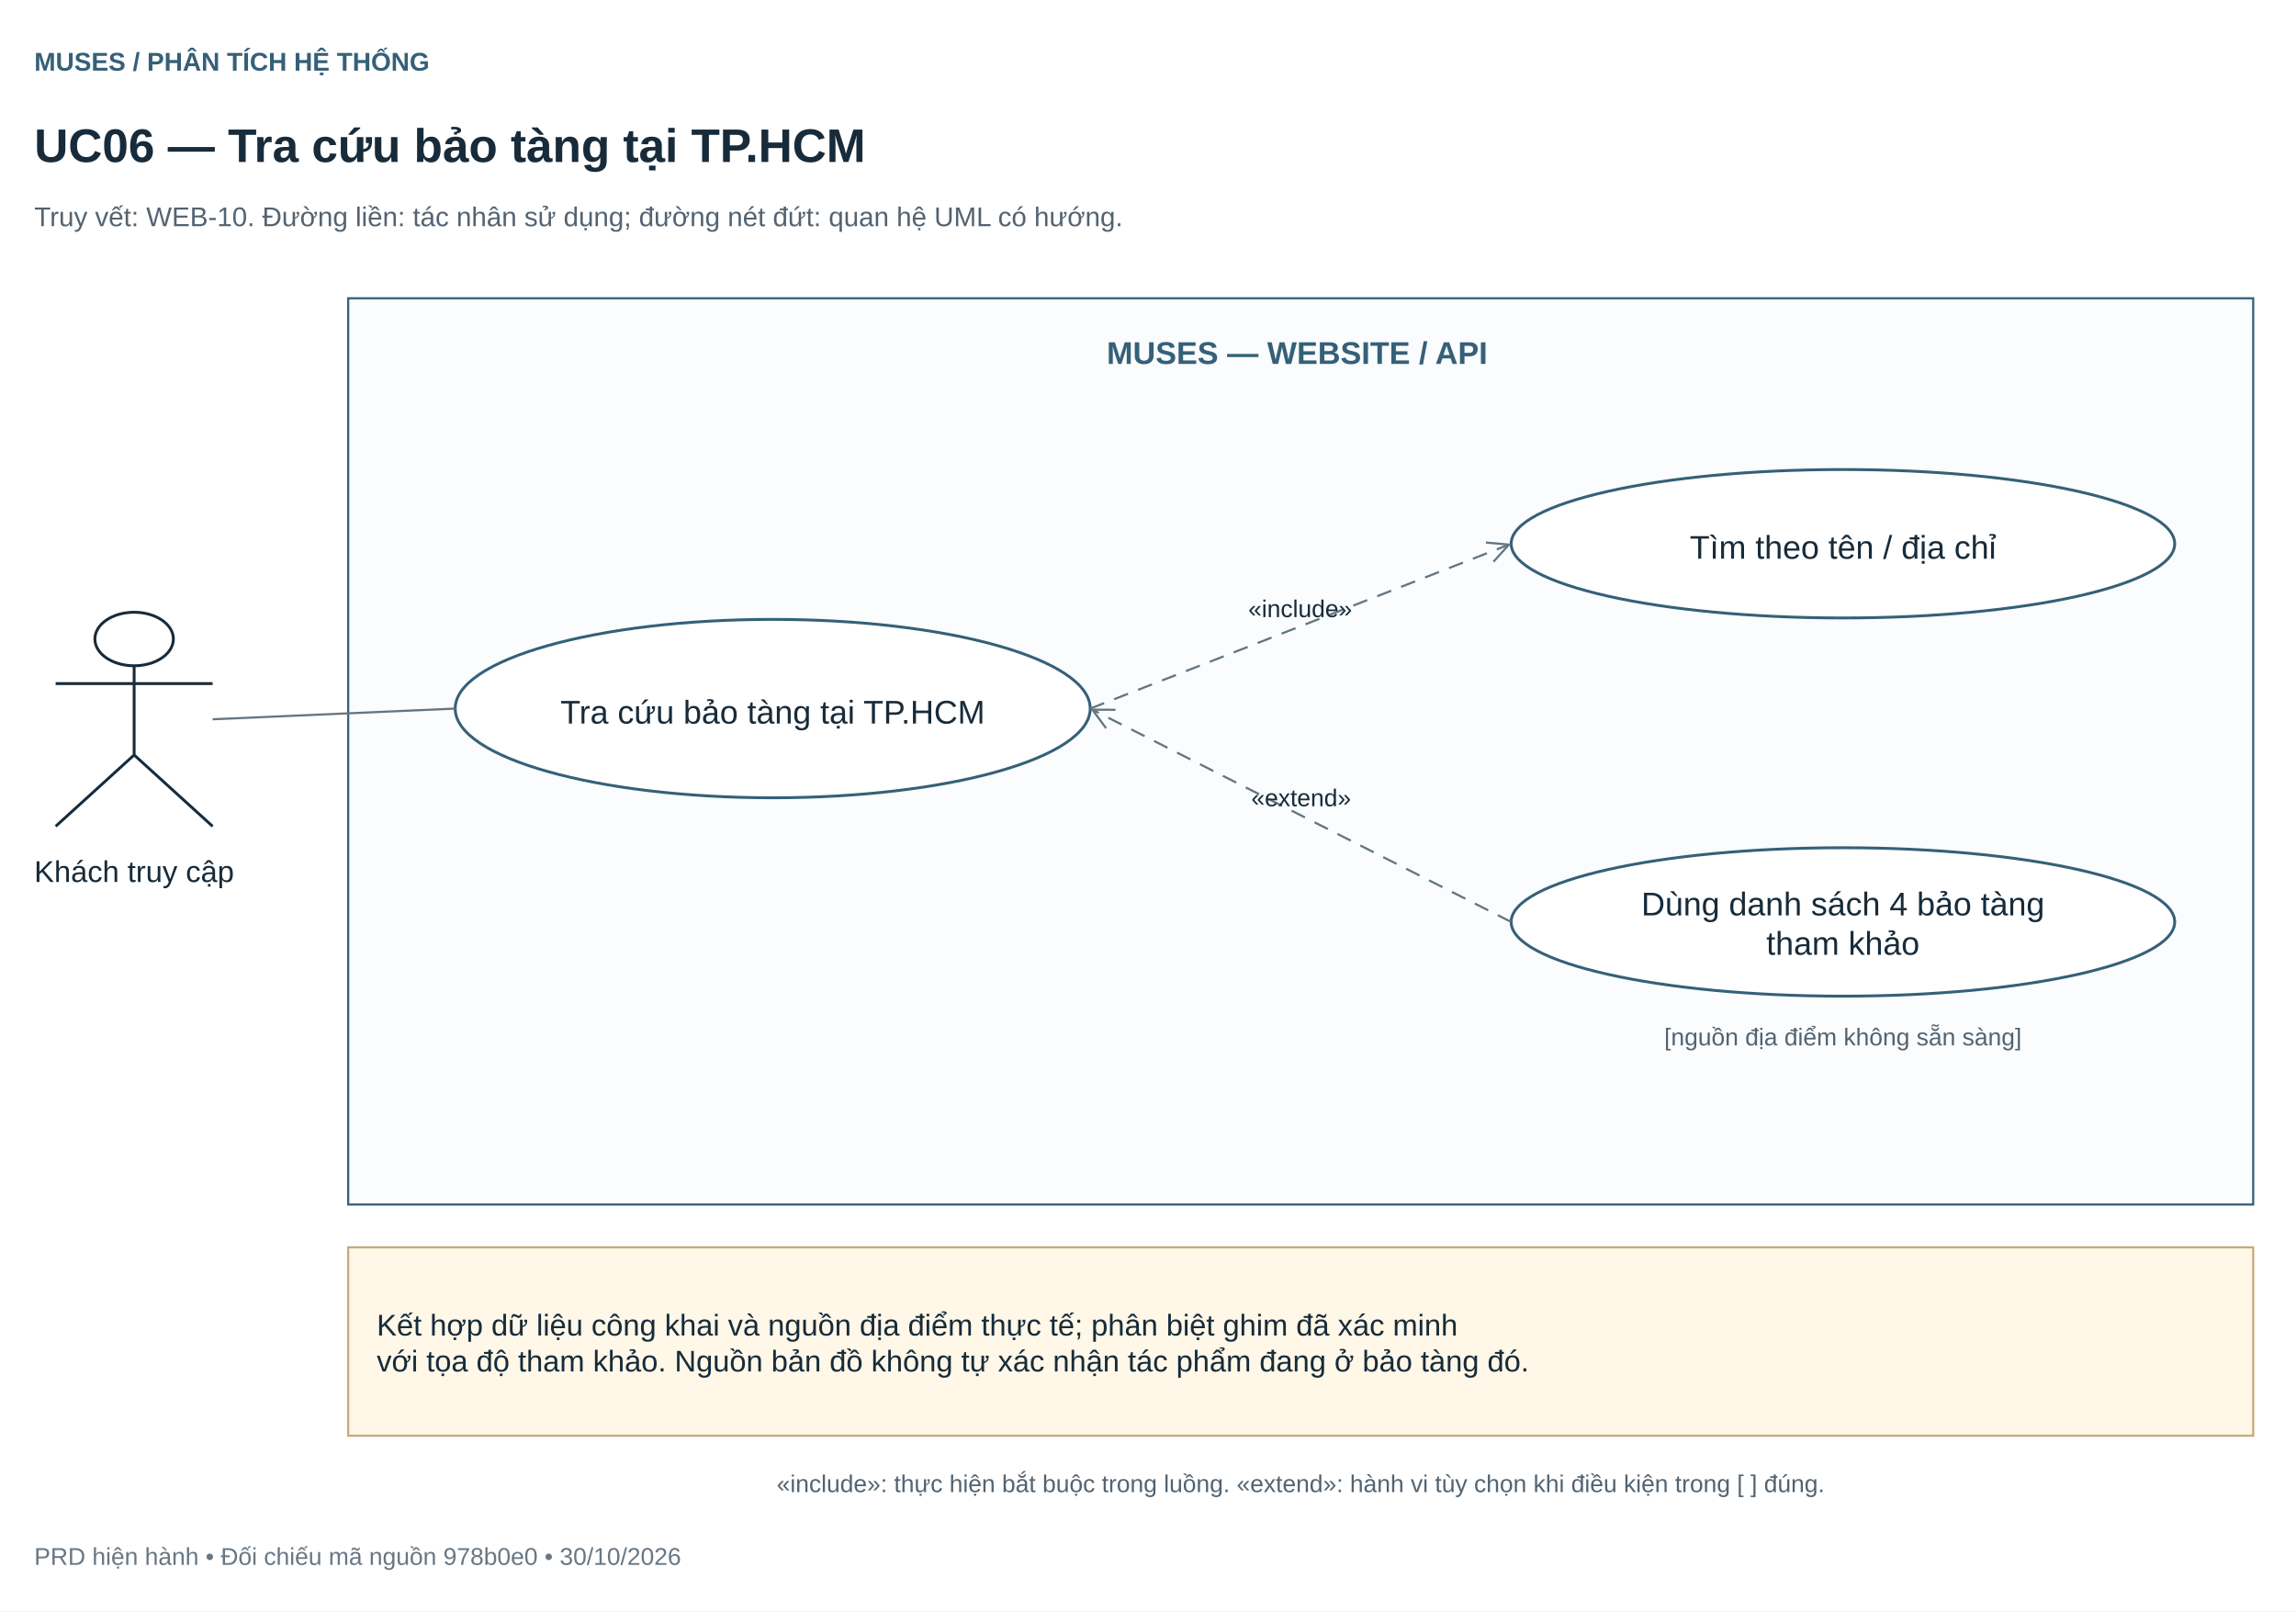
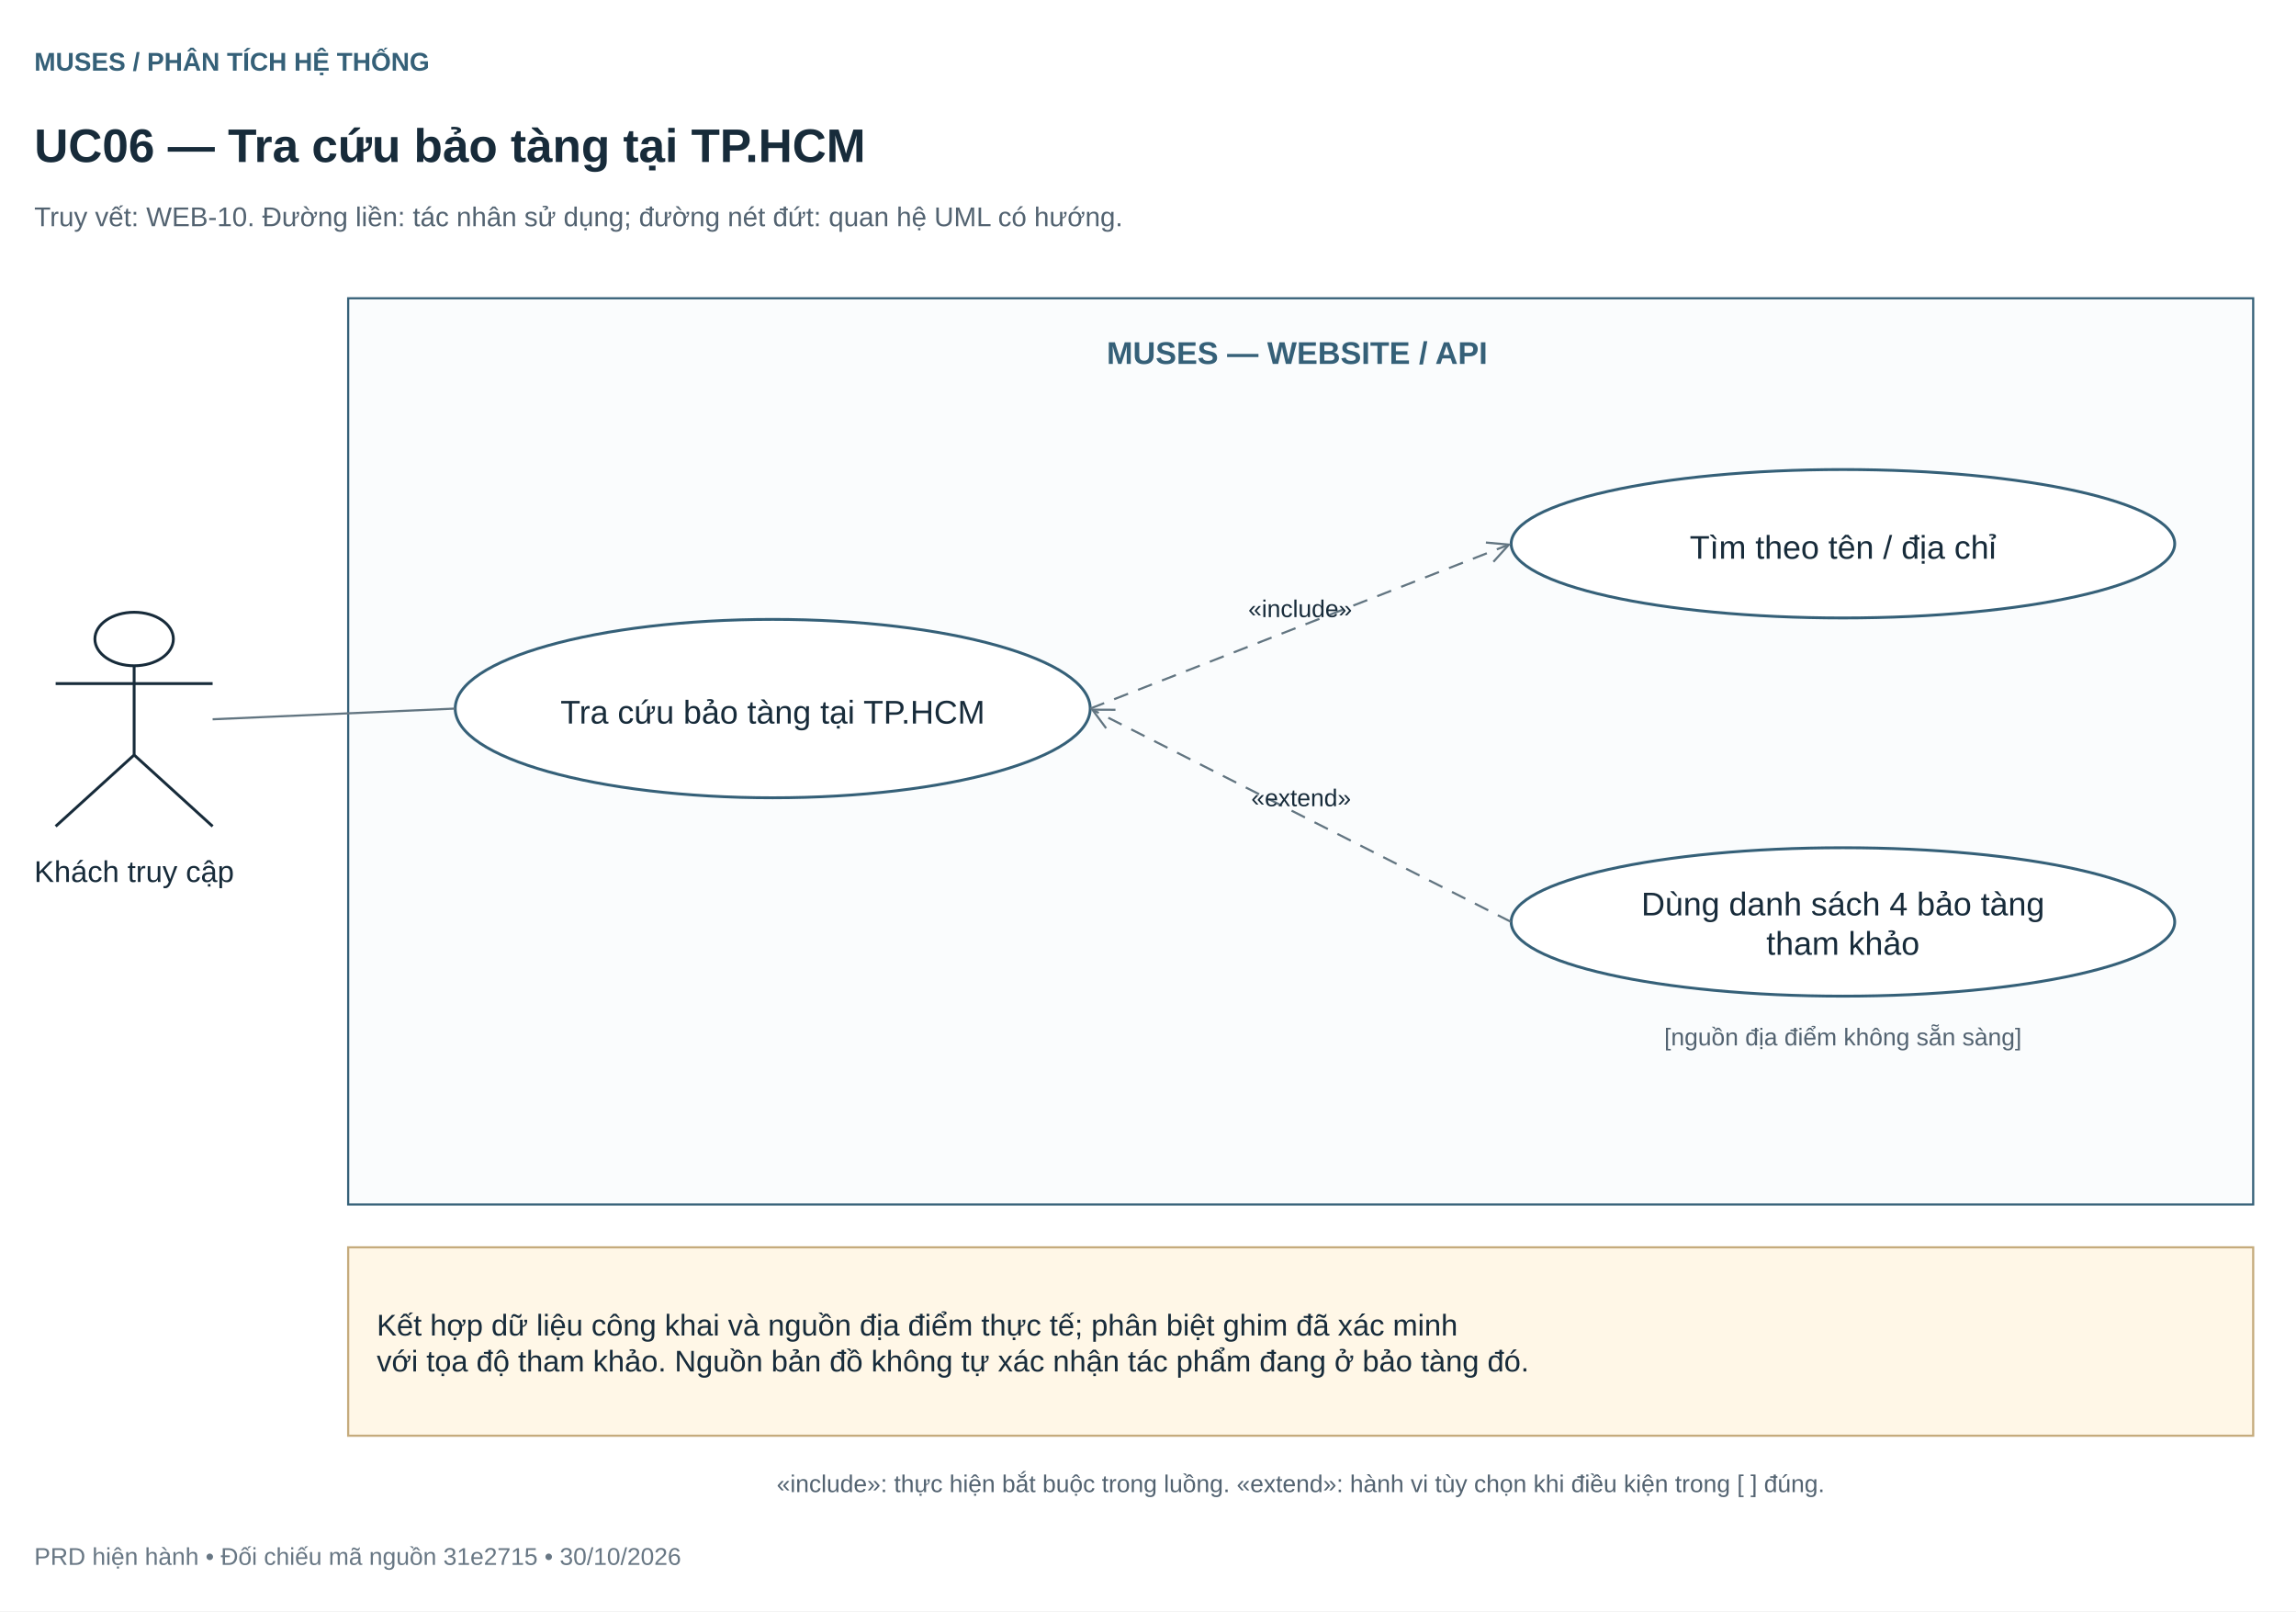
<svg xmlns="http://www.w3.org/2000/svg" style="background: #ffffff; background-color: light-dark(#ffffff, #121212);" version="1.1" width="1609px" height="1129px" viewBox="0 0 1609 1129">
  <defs>
    <clipPath id="mx-clip-22-22-1564-39-0">
      <rect x="22" y="22" width="1564" height="39" />
    </clipPath>
    <clipPath id="mx-clip-22-66-1564-64-0">
      <rect x="22" y="66" width="1564" height="64" />
    </clipPath>
    <clipPath id="mx-clip-22-130-1564-40-0">
      <rect x="22" y="130" width="1564" height="40" />
    </clipPath>
    <clipPath id="mx-clip-22-1071-1564-36-0">
      <rect x="22" y="1071" width="1564" height="36" />
    </clipPath>
    <clipPath id="mx-clip-272-222-1274-46-0">
      <rect x="272" y="222" width="1274" height="46" />
    </clipPath>
    <clipPath id="mx-clip-1057-703-469-44-0">
      <rect x="1057" y="703" width="469" height="44" />
    </clipPath>
    <clipPath id="mx-clip-242-1019-1339-38-0">
      <rect x="242" y="1019" width="1339" height="38" />
    </clipPath>
  </defs>
  <rect fill="#ffffff" width="100%" height="100%" x="0" y="0" style="fill: light-dark(rgb(255, 255, 255), rgb(18, 18, 18));" />
  <g>
    <g data-cell-id="0">
      <g data-cell-id="1">
        <g data-cell-id="n2">
          <g>
            <rect x="24" y="24" width="1560" height="35" fill="none" stroke="none" pointer-events="all" />
          </g>
          <g>
            <g fill="#356078" font-family="Arial" font-weight="bold" text-anchor="start" font-size="18px" clip-path="url(#mx-clip-22-22-1564-39-0)" style="fill: light-dark(rgb(53, 96, 120), rgb(131, 168, 189));">
              <g transform="translate(24,49.5) scale(1)">
                <text>
                  <tspan>MUSES  /  PHÂN TÍCH HỆ THỐNG</tspan>
                </text>
              </g>
            </g>
          </g>
        </g>
        <g data-cell-id="n3">
          <g>
            <rect x="24" y="68" width="1560" height="60" fill="none" stroke="none" pointer-events="all" />
          </g>
          <g>
            <g fill="#172B3A" font-family="Arial" font-weight="bold" text-anchor="start" font-size="33px" clip-path="url(#mx-clip-22-66-1564-64-0)" style="fill: light-dark(rgb(23, 43, 58), rgb(188, 205, 218));">
              <g transform="translate(24,113.5) scale(1)">
                <text>
                  <tspan>UC06 — Tra cứu bảo tàng tại TP.HCM</tspan>
                </text>
              </g>
            </g>
          </g>
        </g>
        <g data-cell-id="n4">
          <g>
            <rect x="24" y="132" width="1560" height="36" fill="none" stroke="none" pointer-events="all" />
          </g>
          <g>
            <g fill="#536371" font-family="Arial" text-anchor="start" font-size="19px" clip-path="url(#mx-clip-22-130-1564-40-0)" style="fill: light-dark(rgb(83, 99, 113), rgb(142, 156, 168));">
              <g transform="translate(24,158.5) scale(1)">
                <text>
                  <tspan>Truy vết: WEB-10. Đường liền: tác nhân sử dụng; đường nét đứt: quan hệ UML có hướng.</tspan>
                </text>
              </g>
            </g>
          </g>
        </g>
        <g data-cell-id="n5">
          <g>
            <rect x="24" y="1073" width="1560" height="32" fill="none" stroke="none" pointer-events="all" />
          </g>
          <g>
            <g fill="#687784" font-family="Arial" text-anchor="start" font-size="17px" clip-path="url(#mx-clip-22-1071-1564-36-0)" style="fill: light-dark(rgb(104, 119, 132), rgb(126, 139, 150));">
              <g transform="translate(24,1096.5) scale(1)">
                <text>
-                   <tspan>PRD hiện hành • Đối chiếu mã nguồn 978b0e0 • 30/10/2026</tspan>
+                   <tspan>PRD hiện hành • Đối chiếu mã nguồn 31e2715 • 30/10/2026</tspan>
                </text>
              </g>
            </g>
          </g>
        </g>
        <g data-cell-id="n6">
          <g>
            <rect x="244" y="209" width="1335" height="635" fill="#fafcfd" stroke="#356078" stroke-width="1.5" pointer-events="all" style="fill: light-dark(rgb(250, 252, 253), rgb(19, 21, 21)); stroke: light-dark(rgb(53, 96, 120), rgb(131, 168, 189));" />
          </g>
        </g>
        <g data-cell-id="n7">
          <g>
            <rect x="274" y="224" width="1270" height="42" fill="none" stroke="none" pointer-events="all" />
          </g>
          <g>
            <g fill="#356078" font-family="Arial" font-weight="bold" text-anchor="middle" font-size="22px" clip-path="url(#mx-clip-272-222-1274-46-0)" style="fill: light-dark(rgb(53, 96, 120), rgb(131, 168, 189));">
              <g transform="translate(909,255) scale(1)">
                <text>
                  <tspan>MUSES — WEBSITE / API</tspan>
                </text>
              </g>
            </g>
          </g>
        </g>
        <g data-cell-id="n8">
          <g>
            <ellipse cx="94" cy="447.75" rx="27.5" ry="18.75" fill="#ffffff" stroke="#172b3a" stroke-width="2" pointer-events="all" style="fill: light-dark(rgb(255, 255, 255), rgb(18, 18, 18)); stroke: light-dark(rgb(23, 43, 58), rgb(188, 205, 218));" />
            <path d="M 94 466.5 L 94 529 M 94 479 L 39 479 M 94 479 L 149 479 M 94 529 L 39 579 M 94 529 L 149 579" fill="none" stroke="#172b3a" stroke-width="2" stroke-miterlimit="10" pointer-events="all" style="stroke: light-dark(rgb(23, 43, 58), rgb(188, 205, 218));" />
          </g>
          <g>
            <g fill="#172B3A" font-family="Arial" text-anchor="middle" font-size="21px" style="fill: light-dark(rgb(23, 43, 58), rgb(188, 205, 218));">
              <text x="94" y="618">Khách truy cập</text>
            </g>
          </g>
        </g>
        <g data-cell-id="n9">
          <g>
            <ellipse cx="541.5" cy="496.5" rx="222.5" ry="62.5" fill="#ffffff" stroke="#356078" stroke-width="2" pointer-events="all" style="fill: light-dark(rgb(255, 255, 255), rgb(18, 18, 18)); stroke: light-dark(rgb(53, 96, 120), rgb(131, 168, 189));" />
          </g>
          <g>
            <g fill="#172B3A" font-family="Arial" text-anchor="middle" font-size="23px" style="fill: light-dark(rgb(23, 43, 58), rgb(188, 205, 218));">
              <g transform="translate(541.5,507) scale(1)">
                <text>
                  <tspan>Tra cứu bảo tàng tại TP.HCM</tspan>
                </text>
              </g>
            </g>
          </g>
        </g>
        <g data-cell-id="e10">
          <g>
            <path d="M 149 504 L 319 496.5" fill="none" stroke="#627581" stroke-width="1.5" stroke-miterlimit="10" pointer-events="stroke" style="stroke: light-dark(rgb(98, 117, 129), rgb(126, 142, 153));" />
          </g>
        </g>
        <g data-cell-id="n11">
          <g>
            <ellipse cx="1291.5" cy="381" rx="232.5" ry="52" fill="#ffffff" stroke="#356078" stroke-width="2" pointer-events="all" style="fill: light-dark(rgb(255, 255, 255), rgb(18, 18, 18)); stroke: light-dark(rgb(53, 96, 120), rgb(131, 168, 189));" />
          </g>
          <g>
            <g fill="#172B3A" font-family="Arial" text-anchor="middle" font-size="23px" style="fill: light-dark(rgb(23, 43, 58), rgb(188, 205, 218));">
              <g transform="translate(1291.5,391.5) scale(1)">
                <text>
                  <tspan>Tìm theo tên / địa chỉ</tspan>
                </text>
              </g>
            </g>
          </g>
        </g>
        <g data-cell-id="e12">
          <g>
            <path d="M 764 496.5 L 1055.88 382.22" fill="none" stroke="#627581" stroke-width="1.5" stroke-miterlimit="10" stroke-dasharray="10.5 7.5" pointer-events="stroke" style="stroke: light-dark(rgb(98, 117, 129), rgb(126, 142, 153));" />
            <path d="M 1046.58 393.65 L 1057.44 381.61 L 1041.29 380.15" fill="none" stroke="#627581" stroke-width="1.5" stroke-miterlimit="10" pointer-events="all" style="stroke: light-dark(rgb(98, 117, 129), rgb(126, 142, 153));" />
          </g>
          <g>
            <g fill="#172B3A" font-family="Arial" text-anchor="middle" font-size="17px" style="fill: light-dark(rgb(23, 43, 58), rgb(188, 205, 218));">
              <g transform="translate(911.13,432.4) scale(1)">
                <text>
                  <tspan>«include»</tspan>
                </text>
              </g>
            </g>
          </g>
        </g>
        <g data-cell-id="n13">
          <g>
            <ellipse cx="1291.5" cy="646" rx="232.5" ry="52" fill="#ffffff" stroke="#356078" stroke-width="2" pointer-events="all" style="fill: light-dark(rgb(255, 255, 255), rgb(18, 18, 18)); stroke: light-dark(rgb(53, 96, 120), rgb(131, 168, 189));" />
          </g>
          <g>
            <g fill="#172B3A" font-family="Arial" text-anchor="middle" data-blockTextHeight="55.199999999999996" data-htmlContentWidth="282.61474609375" font-size="23px" style="fill: light-dark(rgb(23, 43, 58), rgb(188, 205, 218));">
              <g transform="translate(1291.5,618.4) scale(1)">
                <text y="23" data-line-font-size="23" x="0">
                  <tspan>Dùng danh sách 4 bảo tàng</tspan>
                </text>
                <text y="50.6" data-line-font-size="23" x="0">
                  <tspan>tham khảo</tspan>
                </text>
              </g>
            </g>
          </g>
        </g>
        <g data-cell-id="e14">
          <g>
            <path d="M 1059 646 L 766.99 498.02" fill="none" stroke="#627581" stroke-width="1.5" stroke-miterlimit="10" stroke-dasharray="10.5 7.5" pointer-events="stroke" style="stroke: light-dark(rgb(98, 117, 129), rgb(126, 142, 153));" />
            <path d="M 781.71 497.35 L 765.5 497.26 L 775.15 510.28" fill="none" stroke="#627581" stroke-width="1.5" stroke-miterlimit="10" pointer-events="all" style="stroke: light-dark(rgb(98, 117, 129), rgb(126, 142, 153));" />
          </g>
          <g>
            <g fill="#172B3A" font-family="Arial" text-anchor="middle" font-size="17px" style="fill: light-dark(rgb(23, 43, 58), rgb(188, 205, 218));">
              <g transform="translate(911.82,564.91) scale(1)">
                <text>
                  <tspan>«extend»</tspan>
                </text>
              </g>
            </g>
          </g>
        </g>
        <g data-cell-id="n15">
          <g>
            <rect x="1059" y="705" width="465" height="40" fill="none" stroke="none" pointer-events="all" />
          </g>
          <g>
            <g fill="#536371" font-family="Arial" text-anchor="middle" font-size="17px" clip-path="url(#mx-clip-1057-703-469-44-0)" style="fill: light-dark(rgb(83, 99, 113), rgb(142, 156, 168));">
              <g transform="translate(1291.5,732.5) scale(1)">
                <text>
                  <tspan>[nguồn địa điểm không sẵn sàng]</tspan>
                </text>
              </g>
            </g>
          </g>
        </g>
        <g data-cell-id="n16">
          <g>
            <rect x="244" y="874" width="1335" height="132" fill="#fff7e7" stroke="#c5ab7c" stroke-width="1.5" pointer-events="all" style="fill: light-dark(rgb(255, 247, 231), rgb(31, 24, 11)); stroke: light-dark(rgb(197, 171, 124), rgb(109, 87, 46));" />
          </g>
          <g>
            <g fill="#172B3A" font-family="Arial" text-anchor="start" data-blockTextHeight="50.400000000000006" data-htmlContentWidth="807.48486328125" font-size="21px" style="fill: light-dark(rgb(23, 43, 58), rgb(188, 205, 218));">
              <g transform="translate(264,914.8) scale(1)">
                <text y="21" data-line-font-size="21" x="0">
                  <tspan>Kết hợp dữ liệu công khai và nguồn địa điểm thực tế; phân biệt ghim đã xác minh</tspan>
                </text>
                <text y="46.2" data-line-font-size="21" x="0">
                  <tspan>với tọa độ tham khảo. Nguồn bản đồ không tự xác nhận tác phẩm đang ở bảo tàng đó.</tspan>
                </text>
              </g>
            </g>
          </g>
        </g>
        <g data-cell-id="n17">
          <g>
            <rect x="244" y="1021" width="1335" height="34" fill="none" stroke="none" pointer-events="all" />
          </g>
          <g>
            <g fill="#536371" font-family="Arial" text-anchor="middle" font-size="17px" clip-path="url(#mx-clip-242-1019-1339-38-0)" style="fill: light-dark(rgb(83, 99, 113), rgb(142, 156, 168));">
              <g transform="translate(911.5,1045.5) scale(1)">
                <text>
                  <tspan>«include»: thực hiện bắt buộc trong luồng. «extend»: hành vi tùy chọn khi điều kiện trong [ ] đúng.</tspan>
                </text>
              </g>
            </g>
          </g>
        </g>
      </g>
    </g>
  </g>
</svg>
